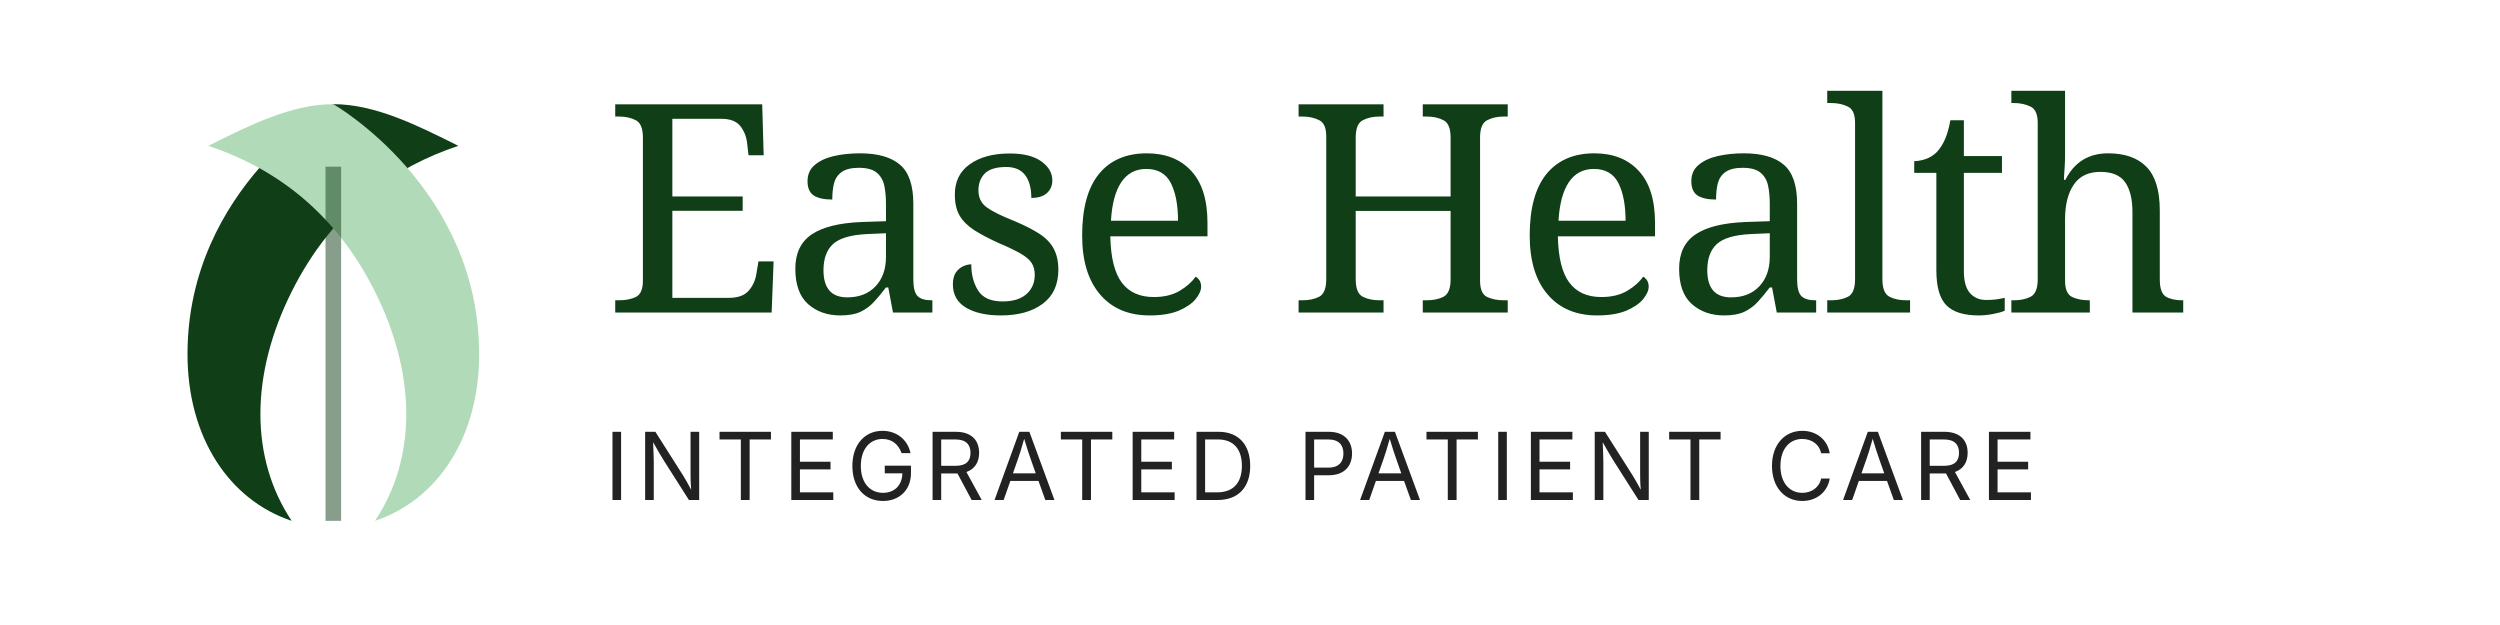
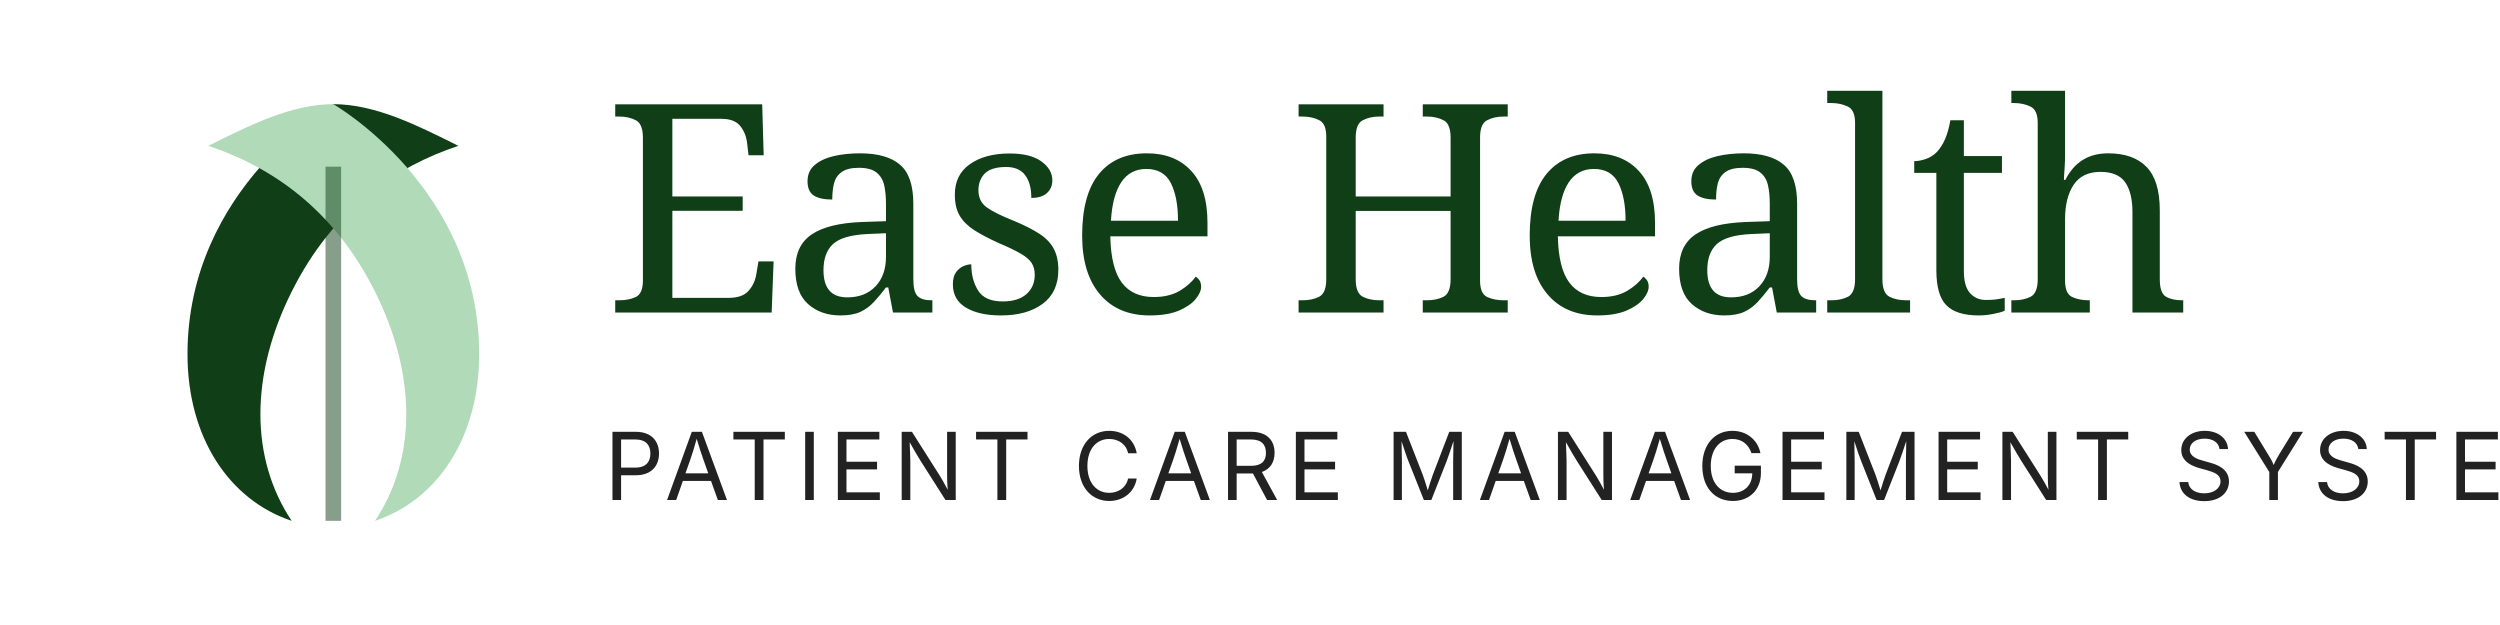
<svg xmlns="http://www.w3.org/2000/svg" viewBox="0 0 240 60" fill="none">
  <g transform="translate(10, 8)">
    <path d="M22 2C22 2 8 10 8 26C8 34 12 40 18 42C14 36 14 28 18 20C22 12 28 8 34 6C30 4 26 2 22 2Z" fill="#0f3e17" />
    <path d="M22 2C22 2 36 10 36 26C36 34 32 40 26 42C30 36 30 28 26 20C22 12 16 8 10 6C14 4 18 2 22 2Z" fill="#b1dbb8" />
    <line x1="22" y1="8" x2="22" y2="42" stroke="#0f3e17" stroke-width="1.5" opacity="0.5" />
  </g>
  <text x="58" y="30" font-family="'Cormorant Garamond', Georgia, serif" font-weight="300" font-size="28" fill="#0f3e17" letter-spacing="-0.5px">Ease Health</text>
-   <text x="58" y="48" font-family="'Inter', 'Helvetica Neue', sans-serif" font-weight="400" font-size="9" fill="#222222" letter-spacing="0.08em" text-transform="uppercase">INTEGRATED PATIENT CARE</text>
+   <text x="58" y="48" font-family="'Inter', 'Helvetica Neue', sans-serif" font-weight="400" font-size="9" fill="#222222" letter-spacing="0.08em" text-transform="uppercase">PATIENT CARE MANAGEMENT SYSTEM FOR HEALTHCARE SERVICES</text>
</svg>
